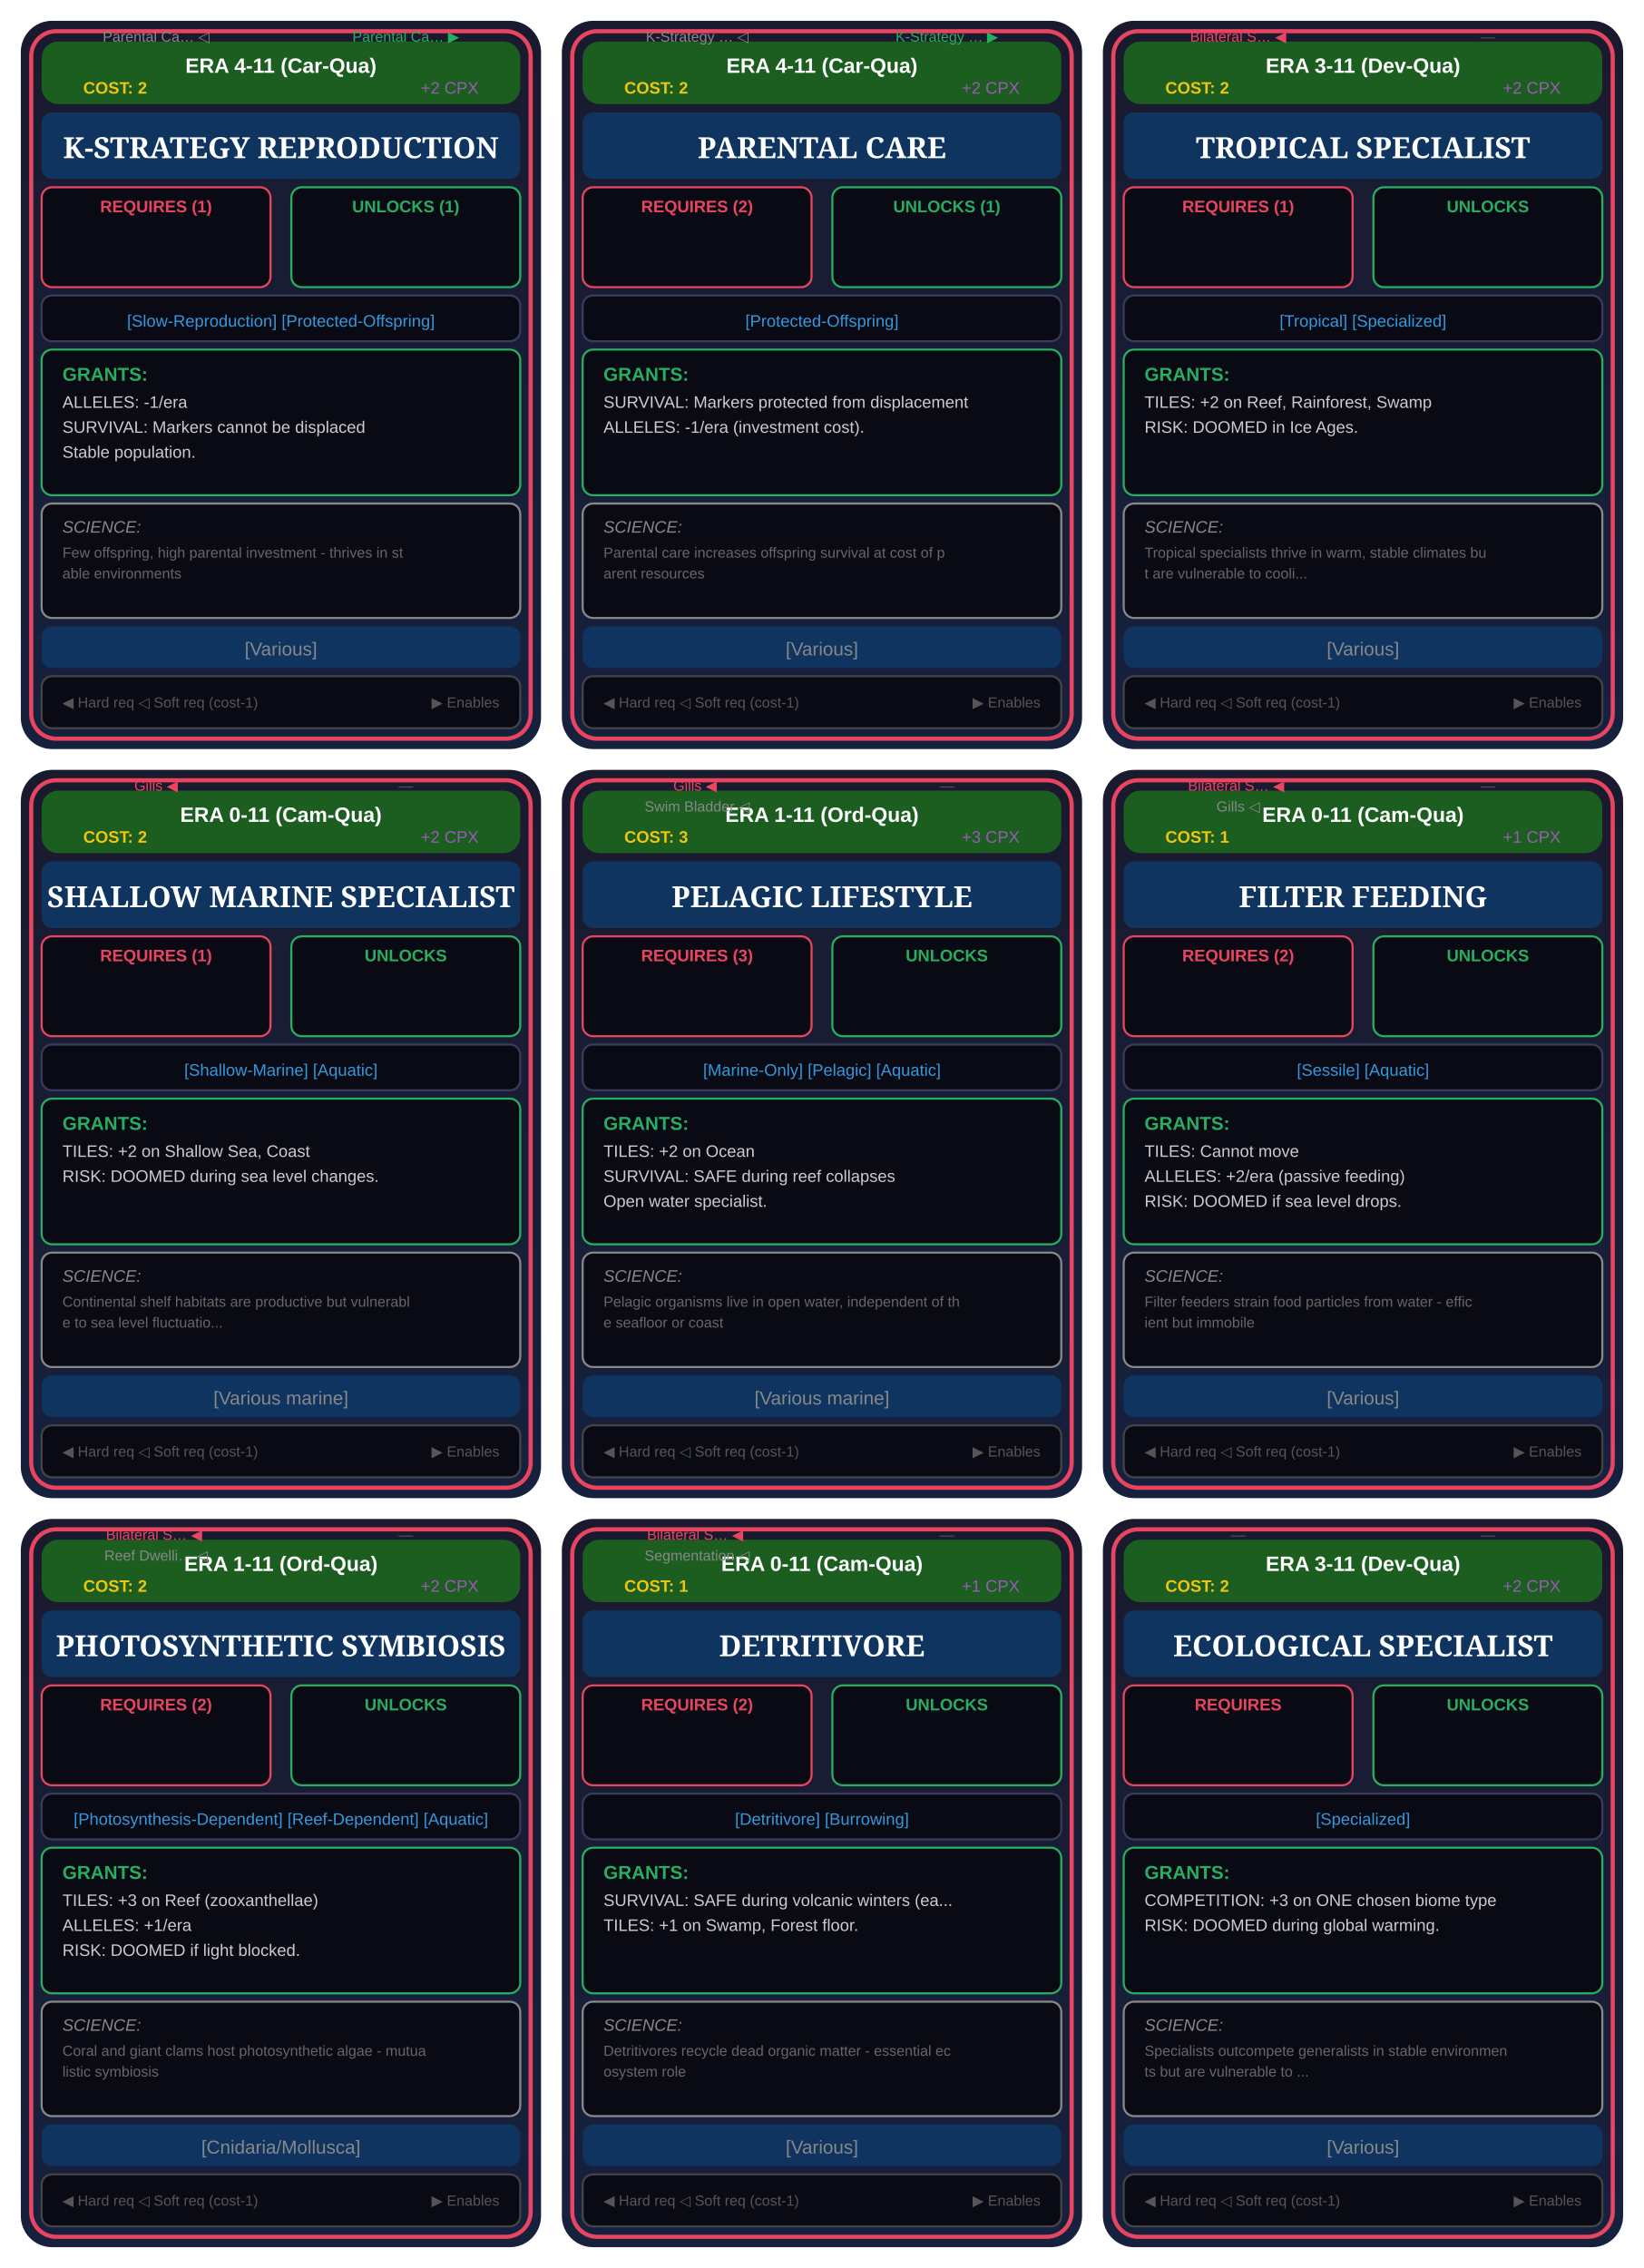
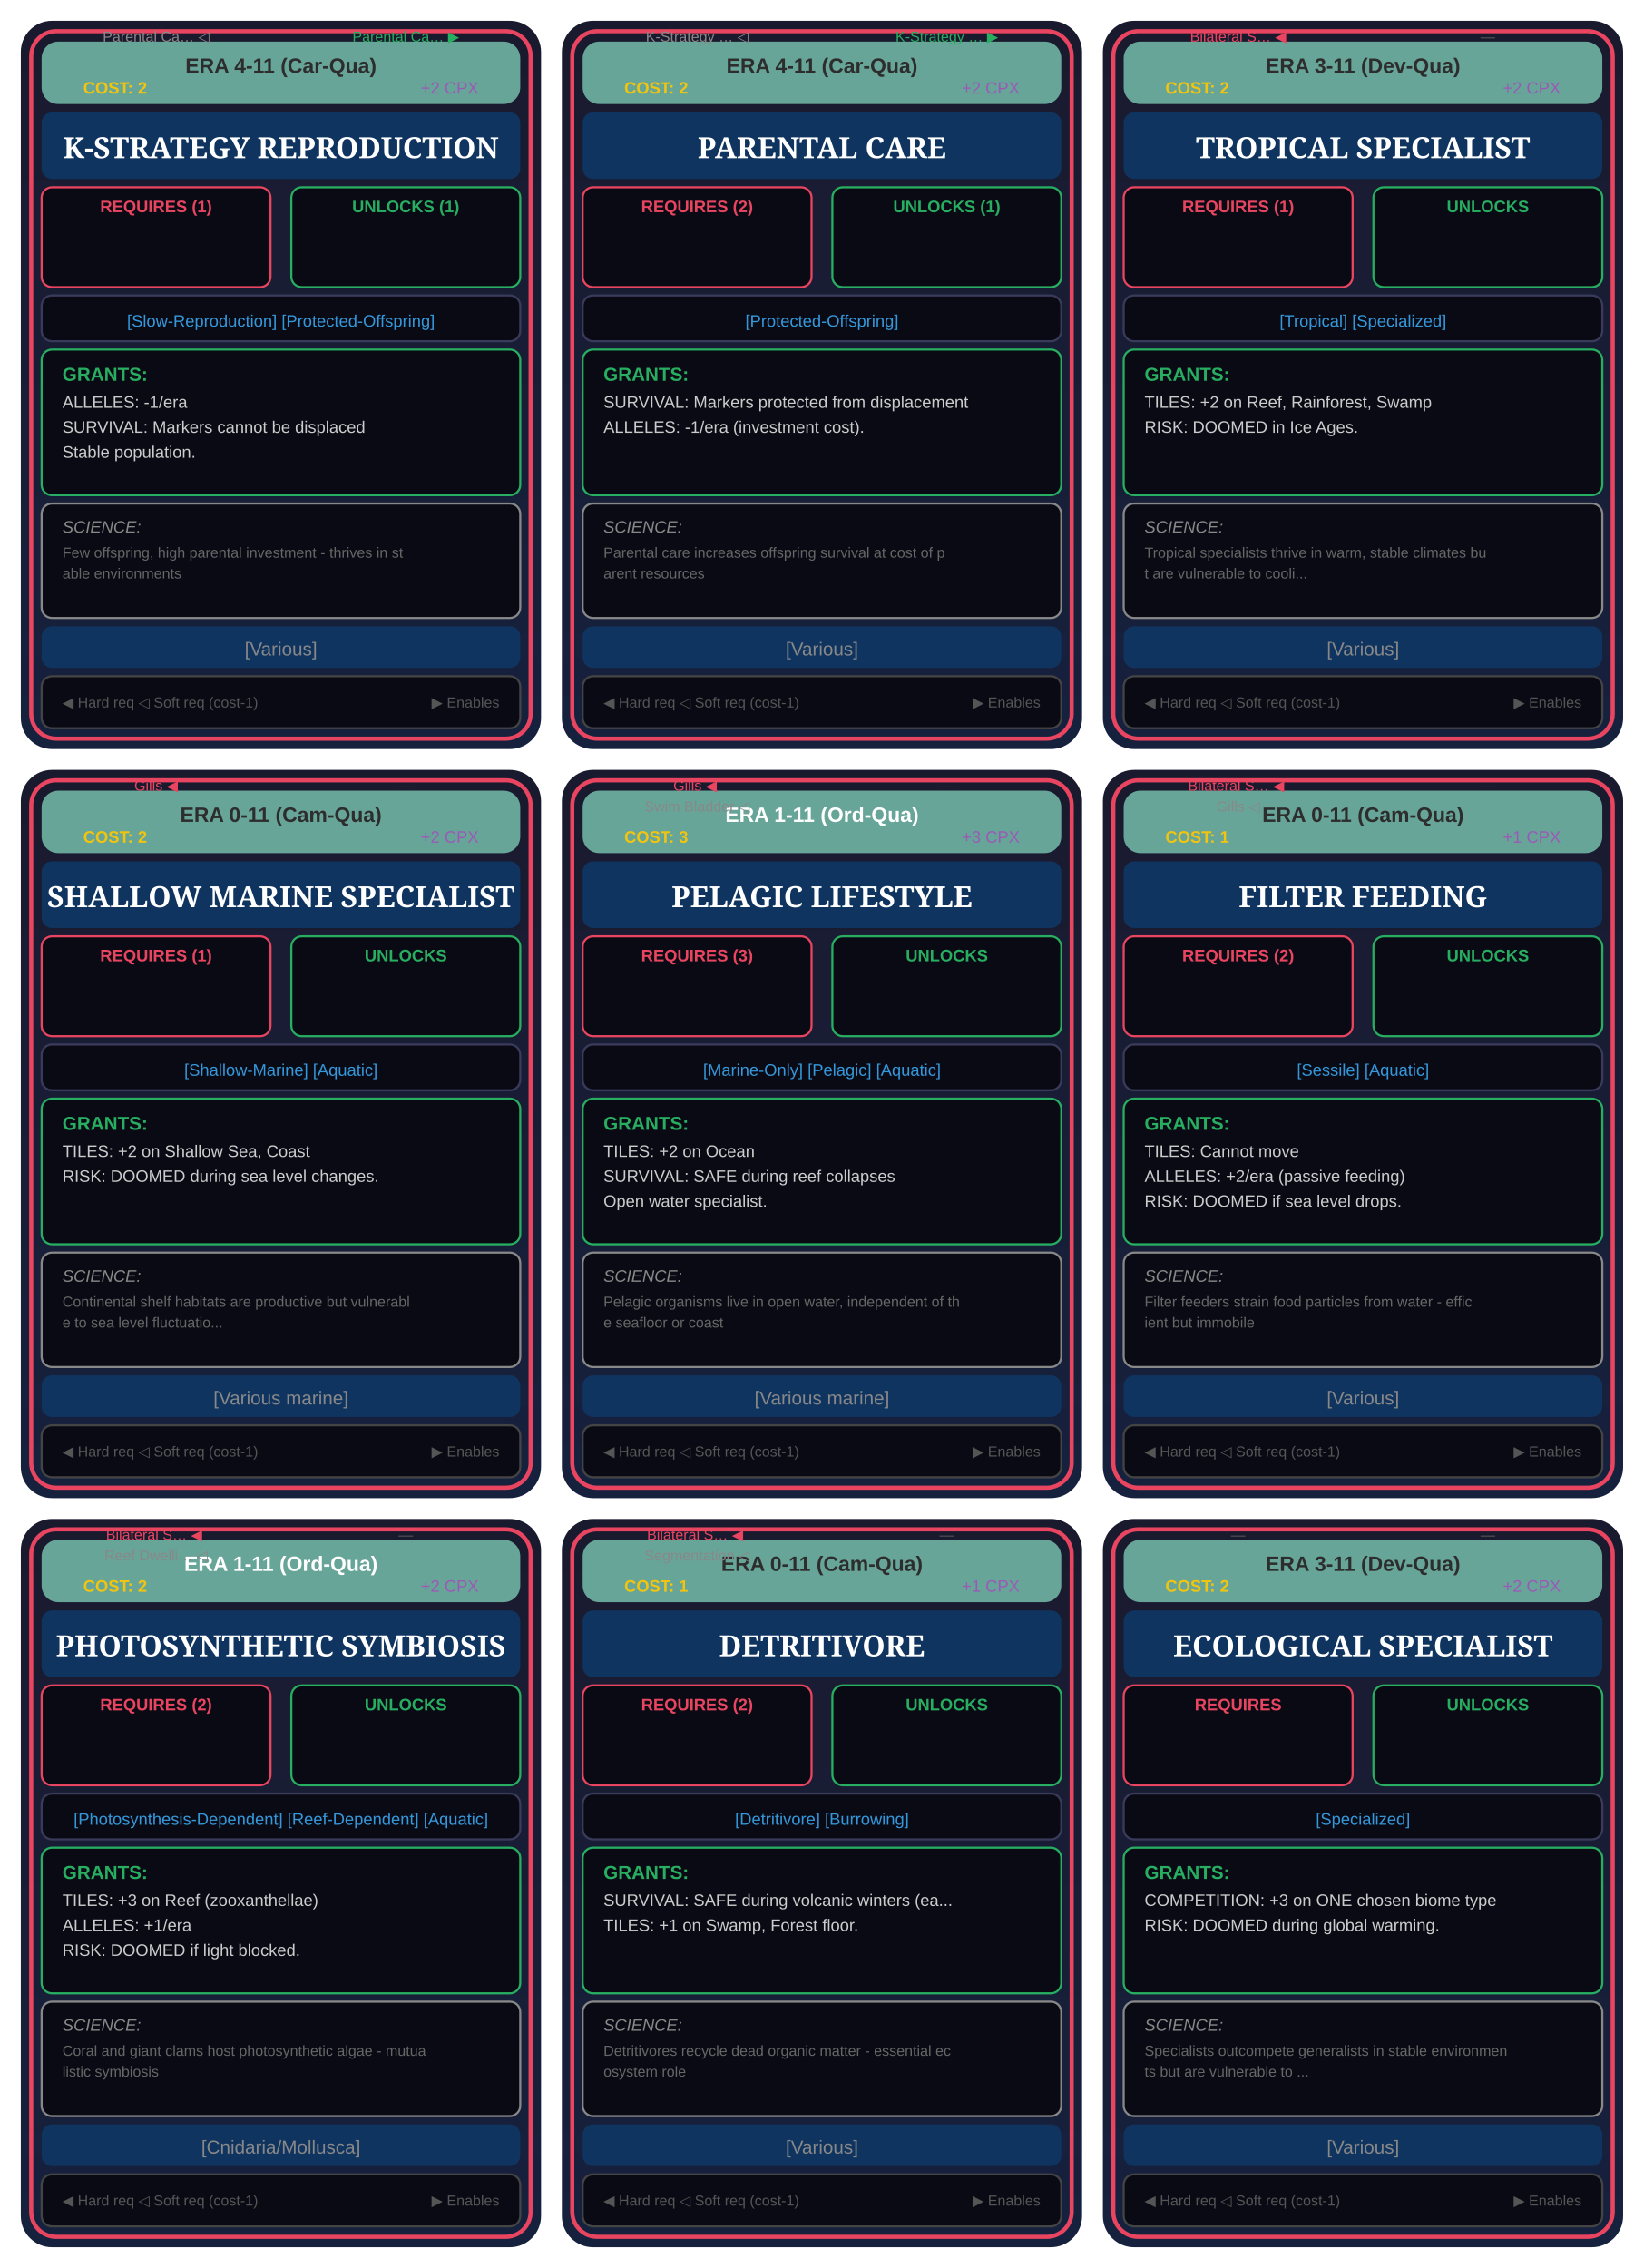
<svg xmlns="http://www.w3.org/2000/svg" viewBox="0 0 790 1090" width="790" height="1090">
  <rect width="790" height="1090" fill="#ffffff" />
  <g transform="translate(10, 10)">
    <defs>
      <linearGradient id="cardBg" x1="0%" y1="0%" x2="0%" y2="100%">
        <stop offset="0%" style="stop-color:#1a1a2e" />
        <stop offset="100%" style="stop-color:#16213e" />
      </linearGradient>
      <linearGradient id="eraGrad" x1="0%" y1="0%" x2="100%" y2="0%">
-         <stop offset="0%" style="stop-color:#1b5e20" />
-         <stop offset="100%" style="stop-color:#1b5e20" />
-       </linearGradient>
-     </defs>
-     <rect width="250" height="350" fill="url(#cardBg)" rx="15" />
-     <rect x="5" y="5" width="240" height="340" fill="none" stroke="#e94560" stroke-width="2" rx="12" />
-     <rect x="10" y="10" width="230" height="30" fill="url(#eraGrad)" rx="8" />
-     <text x="125" y="25" font-family="Arial" font-size="10" fill="#fff" text-anchor="middle" font-weight="bold">ERA 4-11 (Car-Qua)</text>
+         <stop offset="0%" style="stop-color:#67A599" />
+         <stop offset="100%" style="stop-color:#67A599" />
+       </linearGradient>
+     </defs>
+     <rect width="250" height="350" fill="url(#cardBg)" rx="15" />
+     <rect x="5" y="5" width="240" height="340" fill="none" stroke="#e94560" stroke-width="2" rx="12" />
+     <rect x="10" y="10" width="230" height="30" fill="url(#eraGrad)" rx="8" />
+     <text x="125" y="25" font-family="Arial" font-size="10" fill="#2d2d2d" text-anchor="middle" font-weight="bold">ERA 4-11 (Car-Qua)</text>
    <text x="30" y="35" font-family="Arial" font-size="8" fill="#f1c40f" font-weight="bold">COST: 2</text>
    <text x="220" y="35" font-family="Arial" font-size="8" fill="#9b59b6" text-anchor="end">+2 CPX</text>
    <rect x="10" y="44" width="230" height="32" fill="#0f3460" rx="5" />
    <text x="125" y="66" font-family="Georgia" font-size="14" fill="#fff" text-anchor="middle" font-weight="bold">K-STRATEGY REPRODUCTION</text>
    <rect x="10" y="80" width="110" height="48" fill="#0a0a15" stroke="#e94560" rx="5" />
    <text x="65" y="92" font-family="Arial" font-size="8" fill="#e94560" text-anchor="middle" font-weight="bold">REQUIRES (1)</text>
    <text font-family="Arial" font-size="7" text-anchor="middle">
      <tspan x="65" dy="10" fill="#888">Parental Ca… ◁</tspan>
    </text>
    <rect x="130" y="80" width="110" height="48" fill="#0a0a15" stroke="#27ae60" rx="5" />
    <text x="185" y="92" font-family="Arial" font-size="8" fill="#27ae60" text-anchor="middle" font-weight="bold">UNLOCKS (1)</text>
    <text font-family="Arial" font-size="7" text-anchor="middle">
      <tspan x="185" dy="10" fill="#27ae60">Parental Ca… ▶</tspan>
    </text>
    <rect x="10" y="132" width="230" height="22" fill="#0a0a15" stroke="#3a3a5a" rx="5" />
    <text x="125" y="147" font-family="Arial" font-size="8" fill="#3498db" text-anchor="middle">[Slow-Reproduction] [Protected-Offspring]</text>
    <rect x="10" y="158" width="230" height="70" fill="#0a0a15" stroke="#27ae60" rx="5" />
    <text x="20" y="173" font-family="Arial" font-size="9" fill="#27ae60" font-weight="bold">GRANTS:</text>
    <text x="20" y="186" font-family="Arial" font-size="8" fill="#ccc">ALLELES: -1/era</text>
    <text x="20" y="198" font-family="Arial" font-size="8" fill="#ccc">SURVIVAL: Markers cannot be displaced</text>
    <text x="20" y="210" font-family="Arial" font-size="8" fill="#ccc">Stable population.</text>
    <rect x="10" y="232" width="230" height="55" fill="#0a0a15" stroke="#888" rx="5" />
    <text x="20" y="246" font-family="Arial" font-size="8" fill="#888" font-style="italic">SCIENCE:</text>
    <text x="20" y="258" font-family="Arial" font-size="7" fill="#666">Few offspring, high parental investment - thrives in st</text>
    <text x="20" y="268" font-family="Arial" font-size="7" fill="#666">able environments</text>
    <rect x="10" y="291" width="230" height="20" fill="#0f3460" rx="5" />
    <text x="125" y="305" font-family="Arial" font-size="9" fill="#888" text-anchor="middle">[Various]</text>
    <rect x="10" y="315" width="230" height="25" fill="#0a0a15" stroke="#444" rx="5" />
    <text x="20" y="330" font-family="Arial" font-size="7" fill="#555">◀ Hard req  ◁ Soft req (cost-1)</text>
    <text x="230" y="330" font-family="Arial" font-size="7" fill="#555" text-anchor="end">▶ Enables</text>
  </g>
  <g transform="translate(270, 10)">
    <defs>
      <linearGradient id="cardBg" x1="0%" y1="0%" x2="0%" y2="100%">
        <stop offset="0%" style="stop-color:#1a1a2e" />
        <stop offset="100%" style="stop-color:#16213e" />
      </linearGradient>
      <linearGradient id="eraGrad" x1="0%" y1="0%" x2="100%" y2="0%">
-         <stop offset="0%" style="stop-color:#1b5e20" />
-         <stop offset="100%" style="stop-color:#1b5e20" />
-       </linearGradient>
-     </defs>
-     <rect width="250" height="350" fill="url(#cardBg)" rx="15" />
-     <rect x="5" y="5" width="240" height="340" fill="none" stroke="#e94560" stroke-width="2" rx="12" />
-     <rect x="10" y="10" width="230" height="30" fill="url(#eraGrad)" rx="8" />
-     <text x="125" y="25" font-family="Arial" font-size="10" fill="#fff" text-anchor="middle" font-weight="bold">ERA 4-11 (Car-Qua)</text>
+         <stop offset="0%" style="stop-color:#67A599" />
+         <stop offset="100%" style="stop-color:#67A599" />
+       </linearGradient>
+     </defs>
+     <rect width="250" height="350" fill="url(#cardBg)" rx="15" />
+     <rect x="5" y="5" width="240" height="340" fill="none" stroke="#e94560" stroke-width="2" rx="12" />
+     <rect x="10" y="10" width="230" height="30" fill="url(#eraGrad)" rx="8" />
+     <text x="125" y="25" font-family="Arial" font-size="10" fill="#2d2d2d" text-anchor="middle" font-weight="bold">ERA 4-11 (Car-Qua)</text>
    <text x="30" y="35" font-family="Arial" font-size="8" fill="#f1c40f" font-weight="bold">COST: 2</text>
    <text x="220" y="35" font-family="Arial" font-size="8" fill="#9b59b6" text-anchor="end">+2 CPX</text>
    <rect x="10" y="44" width="230" height="32" fill="#0f3460" rx="5" />
    <text x="125" y="66" font-family="Georgia" font-size="14" fill="#fff" text-anchor="middle" font-weight="bold">PARENTAL CARE</text>
    <rect x="10" y="80" width="110" height="48" fill="#0a0a15" stroke="#e94560" rx="5" />
    <text x="65" y="92" font-family="Arial" font-size="8" fill="#e94560" text-anchor="middle" font-weight="bold">REQUIRES (2)</text>
    <text font-family="Arial" font-size="7" text-anchor="middle">
      <tspan x="65" dy="10" fill="#888">K-Strategy … ◁</tspan>
    </text>
    <rect x="130" y="80" width="110" height="48" fill="#0a0a15" stroke="#27ae60" rx="5" />
    <text x="185" y="92" font-family="Arial" font-size="8" fill="#27ae60" text-anchor="middle" font-weight="bold">UNLOCKS (1)</text>
    <text font-family="Arial" font-size="7" text-anchor="middle">
      <tspan x="185" dy="10" fill="#27ae60">K-Strategy … ▶</tspan>
    </text>
    <rect x="10" y="132" width="230" height="22" fill="#0a0a15" stroke="#3a3a5a" rx="5" />
    <text x="125" y="147" font-family="Arial" font-size="8" fill="#3498db" text-anchor="middle">[Protected-Offspring]</text>
    <rect x="10" y="158" width="230" height="70" fill="#0a0a15" stroke="#27ae60" rx="5" />
    <text x="20" y="173" font-family="Arial" font-size="9" fill="#27ae60" font-weight="bold">GRANTS:</text>
    <text x="20" y="186" font-family="Arial" font-size="8" fill="#ccc">SURVIVAL: Markers protected from displacement</text>
    <text x="20" y="198" font-family="Arial" font-size="8" fill="#ccc">ALLELES: -1/era (investment cost).</text>
    <text x="20" y="210" font-family="Arial" font-size="8" fill="#ccc" />
    <rect x="10" y="232" width="230" height="55" fill="#0a0a15" stroke="#888" rx="5" />
    <text x="20" y="246" font-family="Arial" font-size="8" fill="#888" font-style="italic">SCIENCE:</text>
    <text x="20" y="258" font-family="Arial" font-size="7" fill="#666">Parental care increases offspring survival at cost of p</text>
    <text x="20" y="268" font-family="Arial" font-size="7" fill="#666">arent resources</text>
    <rect x="10" y="291" width="230" height="20" fill="#0f3460" rx="5" />
    <text x="125" y="305" font-family="Arial" font-size="9" fill="#888" text-anchor="middle">[Various]</text>
    <rect x="10" y="315" width="230" height="25" fill="#0a0a15" stroke="#444" rx="5" />
    <text x="20" y="330" font-family="Arial" font-size="7" fill="#555">◀ Hard req  ◁ Soft req (cost-1)</text>
    <text x="230" y="330" font-family="Arial" font-size="7" fill="#555" text-anchor="end">▶ Enables</text>
  </g>
  <g transform="translate(530, 10)">
    <defs>
      <linearGradient id="cardBg" x1="0%" y1="0%" x2="0%" y2="100%">
        <stop offset="0%" style="stop-color:#1a1a2e" />
        <stop offset="100%" style="stop-color:#16213e" />
      </linearGradient>
      <linearGradient id="eraGrad" x1="0%" y1="0%" x2="100%" y2="0%">
-         <stop offset="0%" style="stop-color:#33691e" />
-         <stop offset="100%" style="stop-color:#33691e" />
-       </linearGradient>
-     </defs>
-     <rect width="250" height="350" fill="url(#cardBg)" rx="15" />
-     <rect x="5" y="5" width="240" height="340" fill="none" stroke="#e94560" stroke-width="2" rx="12" />
-     <rect x="10" y="10" width="230" height="30" fill="url(#eraGrad)" rx="8" />
-     <text x="125" y="25" font-family="Arial" font-size="10" fill="#fff" text-anchor="middle" font-weight="bold">ERA 3-11 (Dev-Qua)</text>
+         <stop offset="0%" style="stop-color:#CB8C37" />
+         <stop offset="100%" style="stop-color:#CB8C37" />
+       </linearGradient>
+     </defs>
+     <rect width="250" height="350" fill="url(#cardBg)" rx="15" />
+     <rect x="5" y="5" width="240" height="340" fill="none" stroke="#e94560" stroke-width="2" rx="12" />
+     <rect x="10" y="10" width="230" height="30" fill="url(#eraGrad)" rx="8" />
+     <text x="125" y="25" font-family="Arial" font-size="10" fill="#2d2d2d" text-anchor="middle" font-weight="bold">ERA 3-11 (Dev-Qua)</text>
    <text x="30" y="35" font-family="Arial" font-size="8" fill="#f1c40f" font-weight="bold">COST: 2</text>
    <text x="220" y="35" font-family="Arial" font-size="8" fill="#9b59b6" text-anchor="end">+2 CPX</text>
    <rect x="10" y="44" width="230" height="32" fill="#0f3460" rx="5" />
    <text x="125" y="66" font-family="Georgia" font-size="14" fill="#fff" text-anchor="middle" font-weight="bold">TROPICAL SPECIALIST</text>
    <rect x="10" y="80" width="110" height="48" fill="#0a0a15" stroke="#e94560" rx="5" />
    <text x="65" y="92" font-family="Arial" font-size="8" fill="#e94560" text-anchor="middle" font-weight="bold">REQUIRES (1)</text>
    <text font-family="Arial" font-size="7" text-anchor="middle">
      <tspan x="65" dy="10" fill="#e94560">Bilateral S… ◀</tspan>
    </text>
    <rect x="130" y="80" width="110" height="48" fill="#0a0a15" stroke="#27ae60" rx="5" />
    <text x="185" y="92" font-family="Arial" font-size="8" fill="#27ae60" text-anchor="middle" font-weight="bold">UNLOCKS</text>
    <text font-family="Arial" font-size="7" text-anchor="middle">
      <tspan x="185" dy="10" fill="#555">—</tspan>
    </text>
    <rect x="10" y="132" width="230" height="22" fill="#0a0a15" stroke="#3a3a5a" rx="5" />
    <text x="125" y="147" font-family="Arial" font-size="8" fill="#3498db" text-anchor="middle">[Tropical] [Specialized]</text>
    <rect x="10" y="158" width="230" height="70" fill="#0a0a15" stroke="#27ae60" rx="5" />
    <text x="20" y="173" font-family="Arial" font-size="9" fill="#27ae60" font-weight="bold">GRANTS:</text>
    <text x="20" y="186" font-family="Arial" font-size="8" fill="#ccc">TILES: +2 on Reef, Rainforest, Swamp</text>
    <text x="20" y="198" font-family="Arial" font-size="8" fill="#ccc">RISK: DOOMED in Ice Ages.</text>
    <text x="20" y="210" font-family="Arial" font-size="8" fill="#ccc" />
    <rect x="10" y="232" width="230" height="55" fill="#0a0a15" stroke="#888" rx="5" />
    <text x="20" y="246" font-family="Arial" font-size="8" fill="#888" font-style="italic">SCIENCE:</text>
    <text x="20" y="258" font-family="Arial" font-size="7" fill="#666">Tropical specialists thrive in warm, stable climates bu</text>
    <text x="20" y="268" font-family="Arial" font-size="7" fill="#666">t are vulnerable to cooli...</text>
    <rect x="10" y="291" width="230" height="20" fill="#0f3460" rx="5" />
    <text x="125" y="305" font-family="Arial" font-size="9" fill="#888" text-anchor="middle">[Various]</text>
    <rect x="10" y="315" width="230" height="25" fill="#0a0a15" stroke="#444" rx="5" />
    <text x="20" y="330" font-family="Arial" font-size="7" fill="#555">◀ Hard req  ◁ Soft req (cost-1)</text>
    <text x="230" y="330" font-family="Arial" font-size="7" fill="#555" text-anchor="end">▶ Enables</text>
  </g>
  <g transform="translate(10, 370)">
    <defs>
      <linearGradient id="cardBg" x1="0%" y1="0%" x2="0%" y2="100%">
        <stop offset="0%" style="stop-color:#1a1a2e" />
        <stop offset="100%" style="stop-color:#16213e" />
      </linearGradient>
      <linearGradient id="eraGrad" x1="0%" y1="0%" x2="100%" y2="0%">
-         <stop offset="0%" style="stop-color:#1a237e" />
-         <stop offset="100%" style="stop-color:#1a237e" />
-       </linearGradient>
-     </defs>
-     <rect width="250" height="350" fill="url(#cardBg)" rx="15" />
-     <rect x="5" y="5" width="240" height="340" fill="none" stroke="#e94560" stroke-width="2" rx="12" />
-     <rect x="10" y="10" width="230" height="30" fill="url(#eraGrad)" rx="8" />
-     <text x="125" y="25" font-family="Arial" font-size="10" fill="#fff" text-anchor="middle" font-weight="bold">ERA 0-11 (Cam-Qua)</text>
+         <stop offset="0%" style="stop-color:#F4B8D0" />
+         <stop offset="100%" style="stop-color:#F4B8D0" />
+       </linearGradient>
+     </defs>
+     <rect width="250" height="350" fill="url(#cardBg)" rx="15" />
+     <rect x="5" y="5" width="240" height="340" fill="none" stroke="#e94560" stroke-width="2" rx="12" />
+     <rect x="10" y="10" width="230" height="30" fill="url(#eraGrad)" rx="8" />
+     <text x="125" y="25" font-family="Arial" font-size="10" fill="#2d2d2d" text-anchor="middle" font-weight="bold">ERA 0-11 (Cam-Qua)</text>
    <text x="30" y="35" font-family="Arial" font-size="8" fill="#f1c40f" font-weight="bold">COST: 2</text>
    <text x="220" y="35" font-family="Arial" font-size="8" fill="#9b59b6" text-anchor="end">+2 CPX</text>
    <rect x="10" y="44" width="230" height="32" fill="#0f3460" rx="5" />
    <text x="125" y="66" font-family="Georgia" font-size="14" fill="#fff" text-anchor="middle" font-weight="bold">SHALLOW MARINE SPECIALIST</text>
    <rect x="10" y="80" width="110" height="48" fill="#0a0a15" stroke="#e94560" rx="5" />
    <text x="65" y="92" font-family="Arial" font-size="8" fill="#e94560" text-anchor="middle" font-weight="bold">REQUIRES (1)</text>
    <text font-family="Arial" font-size="7" text-anchor="middle">
      <tspan x="65" dy="10" fill="#e94560">Gills ◀</tspan>
    </text>
    <rect x="130" y="80" width="110" height="48" fill="#0a0a15" stroke="#27ae60" rx="5" />
    <text x="185" y="92" font-family="Arial" font-size="8" fill="#27ae60" text-anchor="middle" font-weight="bold">UNLOCKS</text>
    <text font-family="Arial" font-size="7" text-anchor="middle">
      <tspan x="185" dy="10" fill="#555">—</tspan>
    </text>
    <rect x="10" y="132" width="230" height="22" fill="#0a0a15" stroke="#3a3a5a" rx="5" />
    <text x="125" y="147" font-family="Arial" font-size="8" fill="#3498db" text-anchor="middle">[Shallow-Marine] [Aquatic]</text>
    <rect x="10" y="158" width="230" height="70" fill="#0a0a15" stroke="#27ae60" rx="5" />
    <text x="20" y="173" font-family="Arial" font-size="9" fill="#27ae60" font-weight="bold">GRANTS:</text>
    <text x="20" y="186" font-family="Arial" font-size="8" fill="#ccc">TILES: +2 on Shallow Sea, Coast</text>
    <text x="20" y="198" font-family="Arial" font-size="8" fill="#ccc">RISK: DOOMED during sea level changes.</text>
    <text x="20" y="210" font-family="Arial" font-size="8" fill="#ccc" />
    <rect x="10" y="232" width="230" height="55" fill="#0a0a15" stroke="#888" rx="5" />
    <text x="20" y="246" font-family="Arial" font-size="8" fill="#888" font-style="italic">SCIENCE:</text>
    <text x="20" y="258" font-family="Arial" font-size="7" fill="#666">Continental shelf habitats are productive but vulnerabl</text>
    <text x="20" y="268" font-family="Arial" font-size="7" fill="#666">e to sea level fluctuatio...</text>
    <rect x="10" y="291" width="230" height="20" fill="#0f3460" rx="5" />
    <text x="125" y="305" font-family="Arial" font-size="9" fill="#888" text-anchor="middle">[Various marine]</text>
    <rect x="10" y="315" width="230" height="25" fill="#0a0a15" stroke="#444" rx="5" />
    <text x="20" y="330" font-family="Arial" font-size="7" fill="#555">◀ Hard req  ◁ Soft req (cost-1)</text>
    <text x="230" y="330" font-family="Arial" font-size="7" fill="#555" text-anchor="end">▶ Enables</text>
  </g>
  <g transform="translate(270, 370)">
    <defs>
      <linearGradient id="cardBg" x1="0%" y1="0%" x2="0%" y2="100%">
        <stop offset="0%" style="stop-color:#1a1a2e" />
        <stop offset="100%" style="stop-color:#16213e" />
      </linearGradient>
      <linearGradient id="eraGrad" x1="0%" y1="0%" x2="100%" y2="0%">
-         <stop offset="0%" style="stop-color:#00695c" />
-         <stop offset="100%" style="stop-color:#00695c" />
-       </linearGradient>
-     </defs>
-     <rect width="250" height="350" fill="url(#cardBg)" rx="15" />
-     <rect x="5" y="5" width="240" height="340" fill="none" stroke="#e94560" stroke-width="2" rx="12" />
-     <rect x="10" y="10" width="230" height="30" fill="url(#eraGrad)" rx="8" />
-     <text x="125" y="25" font-family="Arial" font-size="10" fill="#fff" text-anchor="middle" font-weight="bold">ERA 1-11 (Ord-Qua)</text>
+         <stop offset="0%" style="stop-color:#009270" />
+         <stop offset="100%" style="stop-color:#009270" />
+       </linearGradient>
+     </defs>
+     <rect width="250" height="350" fill="url(#cardBg)" rx="15" />
+     <rect x="5" y="5" width="240" height="340" fill="none" stroke="#e94560" stroke-width="2" rx="12" />
+     <rect x="10" y="10" width="230" height="30" fill="url(#eraGrad)" rx="8" />
+     <text x="125" y="25" font-family="Arial" font-size="10" fill="#ffffff" text-anchor="middle" font-weight="bold">ERA 1-11 (Ord-Qua)</text>
    <text x="30" y="35" font-family="Arial" font-size="8" fill="#f1c40f" font-weight="bold">COST: 3</text>
    <text x="220" y="35" font-family="Arial" font-size="8" fill="#9b59b6" text-anchor="end">+3 CPX</text>
    <rect x="10" y="44" width="230" height="32" fill="#0f3460" rx="5" />
    <text x="125" y="66" font-family="Georgia" font-size="14" fill="#fff" text-anchor="middle" font-weight="bold">PELAGIC LIFESTYLE</text>
    <rect x="10" y="80" width="110" height="48" fill="#0a0a15" stroke="#e94560" rx="5" />
    <text x="65" y="92" font-family="Arial" font-size="8" fill="#e94560" text-anchor="middle" font-weight="bold">REQUIRES (3)</text>
    <text font-family="Arial" font-size="7" text-anchor="middle">
      <tspan x="65" dy="10" fill="#e94560">Gills ◀</tspan>
      <tspan x="65" dy="10" fill="#888">Swim Bladder ◁</tspan>
    </text>
    <rect x="130" y="80" width="110" height="48" fill="#0a0a15" stroke="#27ae60" rx="5" />
    <text x="185" y="92" font-family="Arial" font-size="8" fill="#27ae60" text-anchor="middle" font-weight="bold">UNLOCKS</text>
    <text font-family="Arial" font-size="7" text-anchor="middle">
      <tspan x="185" dy="10" fill="#555">—</tspan>
    </text>
    <rect x="10" y="132" width="230" height="22" fill="#0a0a15" stroke="#3a3a5a" rx="5" />
    <text x="125" y="147" font-family="Arial" font-size="8" fill="#3498db" text-anchor="middle">[Marine-Only] [Pelagic] [Aquatic]</text>
    <rect x="10" y="158" width="230" height="70" fill="#0a0a15" stroke="#27ae60" rx="5" />
    <text x="20" y="173" font-family="Arial" font-size="9" fill="#27ae60" font-weight="bold">GRANTS:</text>
    <text x="20" y="186" font-family="Arial" font-size="8" fill="#ccc">TILES: +2 on Ocean</text>
    <text x="20" y="198" font-family="Arial" font-size="8" fill="#ccc">SURVIVAL: SAFE during reef collapses</text>
    <text x="20" y="210" font-family="Arial" font-size="8" fill="#ccc">Open water specialist.</text>
    <rect x="10" y="232" width="230" height="55" fill="#0a0a15" stroke="#888" rx="5" />
    <text x="20" y="246" font-family="Arial" font-size="8" fill="#888" font-style="italic">SCIENCE:</text>
    <text x="20" y="258" font-family="Arial" font-size="7" fill="#666">Pelagic organisms live in open water, independent of th</text>
    <text x="20" y="268" font-family="Arial" font-size="7" fill="#666">e seafloor or coast</text>
    <rect x="10" y="291" width="230" height="20" fill="#0f3460" rx="5" />
    <text x="125" y="305" font-family="Arial" font-size="9" fill="#888" text-anchor="middle">[Various marine]</text>
    <rect x="10" y="315" width="230" height="25" fill="#0a0a15" stroke="#444" rx="5" />
    <text x="20" y="330" font-family="Arial" font-size="7" fill="#555">◀ Hard req  ◁ Soft req (cost-1)</text>
    <text x="230" y="330" font-family="Arial" font-size="7" fill="#555" text-anchor="end">▶ Enables</text>
  </g>
  <g transform="translate(530, 370)">
    <defs>
      <linearGradient id="cardBg" x1="0%" y1="0%" x2="0%" y2="100%">
        <stop offset="0%" style="stop-color:#1a1a2e" />
        <stop offset="100%" style="stop-color:#16213e" />
      </linearGradient>
      <linearGradient id="eraGrad" x1="0%" y1="0%" x2="100%" y2="0%">
-         <stop offset="0%" style="stop-color:#1a237e" />
-         <stop offset="100%" style="stop-color:#1a237e" />
-       </linearGradient>
-     </defs>
-     <rect width="250" height="350" fill="url(#cardBg)" rx="15" />
-     <rect x="5" y="5" width="240" height="340" fill="none" stroke="#e94560" stroke-width="2" rx="12" />
-     <rect x="10" y="10" width="230" height="30" fill="url(#eraGrad)" rx="8" />
-     <text x="125" y="25" font-family="Arial" font-size="10" fill="#fff" text-anchor="middle" font-weight="bold">ERA 0-11 (Cam-Qua)</text>
+         <stop offset="0%" style="stop-color:#F4B8D0" />
+         <stop offset="100%" style="stop-color:#F4B8D0" />
+       </linearGradient>
+     </defs>
+     <rect width="250" height="350" fill="url(#cardBg)" rx="15" />
+     <rect x="5" y="5" width="240" height="340" fill="none" stroke="#e94560" stroke-width="2" rx="12" />
+     <rect x="10" y="10" width="230" height="30" fill="url(#eraGrad)" rx="8" />
+     <text x="125" y="25" font-family="Arial" font-size="10" fill="#2d2d2d" text-anchor="middle" font-weight="bold">ERA 0-11 (Cam-Qua)</text>
    <text x="30" y="35" font-family="Arial" font-size="8" fill="#f1c40f" font-weight="bold">COST: 1</text>
    <text x="220" y="35" font-family="Arial" font-size="8" fill="#9b59b6" text-anchor="end">+1 CPX</text>
    <rect x="10" y="44" width="230" height="32" fill="#0f3460" rx="5" />
    <text x="125" y="66" font-family="Georgia" font-size="14" fill="#fff" text-anchor="middle" font-weight="bold">FILTER FEEDING</text>
    <rect x="10" y="80" width="110" height="48" fill="#0a0a15" stroke="#e94560" rx="5" />
    <text x="65" y="92" font-family="Arial" font-size="8" fill="#e94560" text-anchor="middle" font-weight="bold">REQUIRES (2)</text>
    <text font-family="Arial" font-size="7" text-anchor="middle">
      <tspan x="65" dy="10" fill="#e94560">Bilateral S… ◀</tspan>
      <tspan x="65" dy="10" fill="#888">Gills ◁</tspan>
    </text>
    <rect x="130" y="80" width="110" height="48" fill="#0a0a15" stroke="#27ae60" rx="5" />
    <text x="185" y="92" font-family="Arial" font-size="8" fill="#27ae60" text-anchor="middle" font-weight="bold">UNLOCKS</text>
    <text font-family="Arial" font-size="7" text-anchor="middle">
      <tspan x="185" dy="10" fill="#555">—</tspan>
    </text>
    <rect x="10" y="132" width="230" height="22" fill="#0a0a15" stroke="#3a3a5a" rx="5" />
    <text x="125" y="147" font-family="Arial" font-size="8" fill="#3498db" text-anchor="middle">[Sessile] [Aquatic]</text>
    <rect x="10" y="158" width="230" height="70" fill="#0a0a15" stroke="#27ae60" rx="5" />
    <text x="20" y="173" font-family="Arial" font-size="9" fill="#27ae60" font-weight="bold">GRANTS:</text>
    <text x="20" y="186" font-family="Arial" font-size="8" fill="#ccc">TILES: Cannot move</text>
    <text x="20" y="198" font-family="Arial" font-size="8" fill="#ccc">ALLELES: +2/era (passive feeding)</text>
    <text x="20" y="210" font-family="Arial" font-size="8" fill="#ccc">RISK: DOOMED if sea level drops.</text>
    <rect x="10" y="232" width="230" height="55" fill="#0a0a15" stroke="#888" rx="5" />
    <text x="20" y="246" font-family="Arial" font-size="8" fill="#888" font-style="italic">SCIENCE:</text>
    <text x="20" y="258" font-family="Arial" font-size="7" fill="#666">Filter feeders strain food particles from water - effic</text>
    <text x="20" y="268" font-family="Arial" font-size="7" fill="#666">ient but immobile</text>
    <rect x="10" y="291" width="230" height="20" fill="#0f3460" rx="5" />
    <text x="125" y="305" font-family="Arial" font-size="9" fill="#888" text-anchor="middle">[Various]</text>
    <rect x="10" y="315" width="230" height="25" fill="#0a0a15" stroke="#444" rx="5" />
    <text x="20" y="330" font-family="Arial" font-size="7" fill="#555">◀ Hard req  ◁ Soft req (cost-1)</text>
    <text x="230" y="330" font-family="Arial" font-size="7" fill="#555" text-anchor="end">▶ Enables</text>
  </g>
  <g transform="translate(10, 730)">
    <defs>
      <linearGradient id="cardBg" x1="0%" y1="0%" x2="0%" y2="100%">
        <stop offset="0%" style="stop-color:#1a1a2e" />
        <stop offset="100%" style="stop-color:#16213e" />
      </linearGradient>
      <linearGradient id="eraGrad" x1="0%" y1="0%" x2="100%" y2="0%">
-         <stop offset="0%" style="stop-color:#00695c" />
-         <stop offset="100%" style="stop-color:#00695c" />
-       </linearGradient>
-     </defs>
-     <rect width="250" height="350" fill="url(#cardBg)" rx="15" />
-     <rect x="5" y="5" width="240" height="340" fill="none" stroke="#e94560" stroke-width="2" rx="12" />
-     <rect x="10" y="10" width="230" height="30" fill="url(#eraGrad)" rx="8" />
-     <text x="125" y="25" font-family="Arial" font-size="10" fill="#fff" text-anchor="middle" font-weight="bold">ERA 1-11 (Ord-Qua)</text>
+         <stop offset="0%" style="stop-color:#009270" />
+         <stop offset="100%" style="stop-color:#009270" />
+       </linearGradient>
+     </defs>
+     <rect width="250" height="350" fill="url(#cardBg)" rx="15" />
+     <rect x="5" y="5" width="240" height="340" fill="none" stroke="#e94560" stroke-width="2" rx="12" />
+     <rect x="10" y="10" width="230" height="30" fill="url(#eraGrad)" rx="8" />
+     <text x="125" y="25" font-family="Arial" font-size="10" fill="#ffffff" text-anchor="middle" font-weight="bold">ERA 1-11 (Ord-Qua)</text>
    <text x="30" y="35" font-family="Arial" font-size="8" fill="#f1c40f" font-weight="bold">COST: 2</text>
    <text x="220" y="35" font-family="Arial" font-size="8" fill="#9b59b6" text-anchor="end">+2 CPX</text>
    <rect x="10" y="44" width="230" height="32" fill="#0f3460" rx="5" />
    <text x="125" y="66" font-family="Georgia" font-size="14" fill="#fff" text-anchor="middle" font-weight="bold">PHOTOSYNTHETIC SYMBIOSIS</text>
    <rect x="10" y="80" width="110" height="48" fill="#0a0a15" stroke="#e94560" rx="5" />
    <text x="65" y="92" font-family="Arial" font-size="8" fill="#e94560" text-anchor="middle" font-weight="bold">REQUIRES (2)</text>
    <text font-family="Arial" font-size="7" text-anchor="middle">
      <tspan x="65" dy="10" fill="#e94560">Bilateral S… ◀</tspan>
      <tspan x="65" dy="10" fill="#888">Reef Dwelli… ◁</tspan>
    </text>
    <rect x="130" y="80" width="110" height="48" fill="#0a0a15" stroke="#27ae60" rx="5" />
    <text x="185" y="92" font-family="Arial" font-size="8" fill="#27ae60" text-anchor="middle" font-weight="bold">UNLOCKS</text>
    <text font-family="Arial" font-size="7" text-anchor="middle">
      <tspan x="185" dy="10" fill="#555">—</tspan>
    </text>
    <rect x="10" y="132" width="230" height="22" fill="#0a0a15" stroke="#3a3a5a" rx="5" />
    <text x="125" y="147" font-family="Arial" font-size="8" fill="#3498db" text-anchor="middle">[Photosynthesis-Dependent] [Reef-Dependent] [Aquatic]</text>
    <rect x="10" y="158" width="230" height="70" fill="#0a0a15" stroke="#27ae60" rx="5" />
    <text x="20" y="173" font-family="Arial" font-size="9" fill="#27ae60" font-weight="bold">GRANTS:</text>
    <text x="20" y="186" font-family="Arial" font-size="8" fill="#ccc">TILES: +3 on Reef (zooxanthellae)</text>
    <text x="20" y="198" font-family="Arial" font-size="8" fill="#ccc">ALLELES: +1/era</text>
    <text x="20" y="210" font-family="Arial" font-size="8" fill="#ccc">RISK: DOOMED if light blocked.</text>
    <rect x="10" y="232" width="230" height="55" fill="#0a0a15" stroke="#888" rx="5" />
    <text x="20" y="246" font-family="Arial" font-size="8" fill="#888" font-style="italic">SCIENCE:</text>
    <text x="20" y="258" font-family="Arial" font-size="7" fill="#666">Coral and giant clams host photosynthetic algae - mutua</text>
    <text x="20" y="268" font-family="Arial" font-size="7" fill="#666">listic symbiosis</text>
    <rect x="10" y="291" width="230" height="20" fill="#0f3460" rx="5" />
    <text x="125" y="305" font-family="Arial" font-size="9" fill="#888" text-anchor="middle">[Cnidaria/Mollusca]</text>
    <rect x="10" y="315" width="230" height="25" fill="#0a0a15" stroke="#444" rx="5" />
    <text x="20" y="330" font-family="Arial" font-size="7" fill="#555">◀ Hard req  ◁ Soft req (cost-1)</text>
    <text x="230" y="330" font-family="Arial" font-size="7" fill="#555" text-anchor="end">▶ Enables</text>
  </g>
  <g transform="translate(270, 730)">
    <defs>
      <linearGradient id="cardBg" x1="0%" y1="0%" x2="0%" y2="100%">
        <stop offset="0%" style="stop-color:#1a1a2e" />
        <stop offset="100%" style="stop-color:#16213e" />
      </linearGradient>
      <linearGradient id="eraGrad" x1="0%" y1="0%" x2="100%" y2="0%">
-         <stop offset="0%" style="stop-color:#1a237e" />
-         <stop offset="100%" style="stop-color:#1a237e" />
-       </linearGradient>
-     </defs>
-     <rect width="250" height="350" fill="url(#cardBg)" rx="15" />
-     <rect x="5" y="5" width="240" height="340" fill="none" stroke="#e94560" stroke-width="2" rx="12" />
-     <rect x="10" y="10" width="230" height="30" fill="url(#eraGrad)" rx="8" />
-     <text x="125" y="25" font-family="Arial" font-size="10" fill="#fff" text-anchor="middle" font-weight="bold">ERA 0-11 (Cam-Qua)</text>
+         <stop offset="0%" style="stop-color:#F4B8D0" />
+         <stop offset="100%" style="stop-color:#F4B8D0" />
+       </linearGradient>
+     </defs>
+     <rect width="250" height="350" fill="url(#cardBg)" rx="15" />
+     <rect x="5" y="5" width="240" height="340" fill="none" stroke="#e94560" stroke-width="2" rx="12" />
+     <rect x="10" y="10" width="230" height="30" fill="url(#eraGrad)" rx="8" />
+     <text x="125" y="25" font-family="Arial" font-size="10" fill="#2d2d2d" text-anchor="middle" font-weight="bold">ERA 0-11 (Cam-Qua)</text>
    <text x="30" y="35" font-family="Arial" font-size="8" fill="#f1c40f" font-weight="bold">COST: 1</text>
    <text x="220" y="35" font-family="Arial" font-size="8" fill="#9b59b6" text-anchor="end">+1 CPX</text>
    <rect x="10" y="44" width="230" height="32" fill="#0f3460" rx="5" />
    <text x="125" y="66" font-family="Georgia" font-size="14" fill="#fff" text-anchor="middle" font-weight="bold">DETRITIVORE</text>
    <rect x="10" y="80" width="110" height="48" fill="#0a0a15" stroke="#e94560" rx="5" />
    <text x="65" y="92" font-family="Arial" font-size="8" fill="#e94560" text-anchor="middle" font-weight="bold">REQUIRES (2)</text>
    <text font-family="Arial" font-size="7" text-anchor="middle">
      <tspan x="65" dy="10" fill="#e94560">Bilateral S… ◀</tspan>
      <tspan x="65" dy="10" fill="#888">Segmentation ◁</tspan>
    </text>
    <rect x="130" y="80" width="110" height="48" fill="#0a0a15" stroke="#27ae60" rx="5" />
    <text x="185" y="92" font-family="Arial" font-size="8" fill="#27ae60" text-anchor="middle" font-weight="bold">UNLOCKS</text>
    <text font-family="Arial" font-size="7" text-anchor="middle">
      <tspan x="185" dy="10" fill="#555">—</tspan>
    </text>
    <rect x="10" y="132" width="230" height="22" fill="#0a0a15" stroke="#3a3a5a" rx="5" />
    <text x="125" y="147" font-family="Arial" font-size="8" fill="#3498db" text-anchor="middle">[Detritivore] [Burrowing]</text>
    <rect x="10" y="158" width="230" height="70" fill="#0a0a15" stroke="#27ae60" rx="5" />
    <text x="20" y="173" font-family="Arial" font-size="9" fill="#27ae60" font-weight="bold">GRANTS:</text>
    <text x="20" y="186" font-family="Arial" font-size="8" fill="#ccc">SURVIVAL: SAFE during volcanic winters (ea...</text>
    <text x="20" y="198" font-family="Arial" font-size="8" fill="#ccc">TILES: +1 on Swamp, Forest floor.</text>
    <text x="20" y="210" font-family="Arial" font-size="8" fill="#ccc" />
    <rect x="10" y="232" width="230" height="55" fill="#0a0a15" stroke="#888" rx="5" />
    <text x="20" y="246" font-family="Arial" font-size="8" fill="#888" font-style="italic">SCIENCE:</text>
    <text x="20" y="258" font-family="Arial" font-size="7" fill="#666">Detritivores recycle dead organic matter - essential ec</text>
    <text x="20" y="268" font-family="Arial" font-size="7" fill="#666">osystem role</text>
    <rect x="10" y="291" width="230" height="20" fill="#0f3460" rx="5" />
    <text x="125" y="305" font-family="Arial" font-size="9" fill="#888" text-anchor="middle">[Various]</text>
    <rect x="10" y="315" width="230" height="25" fill="#0a0a15" stroke="#444" rx="5" />
    <text x="20" y="330" font-family="Arial" font-size="7" fill="#555">◀ Hard req  ◁ Soft req (cost-1)</text>
    <text x="230" y="330" font-family="Arial" font-size="7" fill="#555" text-anchor="end">▶ Enables</text>
  </g>
  <g transform="translate(530, 730)">
    <defs>
      <linearGradient id="cardBg" x1="0%" y1="0%" x2="0%" y2="100%">
        <stop offset="0%" style="stop-color:#1a1a2e" />
        <stop offset="100%" style="stop-color:#16213e" />
      </linearGradient>
      <linearGradient id="eraGrad" x1="0%" y1="0%" x2="100%" y2="0%">
-         <stop offset="0%" style="stop-color:#33691e" />
-         <stop offset="100%" style="stop-color:#33691e" />
-       </linearGradient>
-     </defs>
-     <rect width="250" height="350" fill="url(#cardBg)" rx="15" />
-     <rect x="5" y="5" width="240" height="340" fill="none" stroke="#e94560" stroke-width="2" rx="12" />
-     <rect x="10" y="10" width="230" height="30" fill="url(#eraGrad)" rx="8" />
-     <text x="125" y="25" font-family="Arial" font-size="10" fill="#fff" text-anchor="middle" font-weight="bold">ERA 3-11 (Dev-Qua)</text>
+         <stop offset="0%" style="stop-color:#CB8C37" />
+         <stop offset="100%" style="stop-color:#CB8C37" />
+       </linearGradient>
+     </defs>
+     <rect width="250" height="350" fill="url(#cardBg)" rx="15" />
+     <rect x="5" y="5" width="240" height="340" fill="none" stroke="#e94560" stroke-width="2" rx="12" />
+     <rect x="10" y="10" width="230" height="30" fill="url(#eraGrad)" rx="8" />
+     <text x="125" y="25" font-family="Arial" font-size="10" fill="#2d2d2d" text-anchor="middle" font-weight="bold">ERA 3-11 (Dev-Qua)</text>
    <text x="30" y="35" font-family="Arial" font-size="8" fill="#f1c40f" font-weight="bold">COST: 2</text>
    <text x="220" y="35" font-family="Arial" font-size="8" fill="#9b59b6" text-anchor="end">+2 CPX</text>
    <rect x="10" y="44" width="230" height="32" fill="#0f3460" rx="5" />
    <text x="125" y="66" font-family="Georgia" font-size="14" fill="#fff" text-anchor="middle" font-weight="bold">ECOLOGICAL SPECIALIST</text>
    <rect x="10" y="80" width="110" height="48" fill="#0a0a15" stroke="#e94560" rx="5" />
    <text x="65" y="92" font-family="Arial" font-size="8" fill="#e94560" text-anchor="middle" font-weight="bold">REQUIRES</text>
    <text font-family="Arial" font-size="7" text-anchor="middle">
      <tspan x="65" dy="10" fill="#555">—</tspan>
    </text>
    <rect x="130" y="80" width="110" height="48" fill="#0a0a15" stroke="#27ae60" rx="5" />
    <text x="185" y="92" font-family="Arial" font-size="8" fill="#27ae60" text-anchor="middle" font-weight="bold">UNLOCKS</text>
    <text font-family="Arial" font-size="7" text-anchor="middle">
      <tspan x="185" dy="10" fill="#555">—</tspan>
    </text>
    <rect x="10" y="132" width="230" height="22" fill="#0a0a15" stroke="#3a3a5a" rx="5" />
    <text x="125" y="147" font-family="Arial" font-size="8" fill="#3498db" text-anchor="middle">[Specialized]</text>
    <rect x="10" y="158" width="230" height="70" fill="#0a0a15" stroke="#27ae60" rx="5" />
    <text x="20" y="173" font-family="Arial" font-size="9" fill="#27ae60" font-weight="bold">GRANTS:</text>
    <text x="20" y="186" font-family="Arial" font-size="8" fill="#ccc">COMPETITION: +3 on ONE chosen biome type</text>
    <text x="20" y="198" font-family="Arial" font-size="8" fill="#ccc">RISK: DOOMED during global warming.</text>
    <text x="20" y="210" font-family="Arial" font-size="8" fill="#ccc" />
    <rect x="10" y="232" width="230" height="55" fill="#0a0a15" stroke="#888" rx="5" />
    <text x="20" y="246" font-family="Arial" font-size="8" fill="#888" font-style="italic">SCIENCE:</text>
    <text x="20" y="258" font-family="Arial" font-size="7" fill="#666">Specialists outcompete generalists in stable environmen</text>
    <text x="20" y="268" font-family="Arial" font-size="7" fill="#666">ts but are vulnerable to ...</text>
    <rect x="10" y="291" width="230" height="20" fill="#0f3460" rx="5" />
    <text x="125" y="305" font-family="Arial" font-size="9" fill="#888" text-anchor="middle">[Various]</text>
    <rect x="10" y="315" width="230" height="25" fill="#0a0a15" stroke="#444" rx="5" />
    <text x="20" y="330" font-family="Arial" font-size="7" fill="#555">◀ Hard req  ◁ Soft req (cost-1)</text>
    <text x="230" y="330" font-family="Arial" font-size="7" fill="#555" text-anchor="end">▶ Enables</text>
  </g>
</svg>
